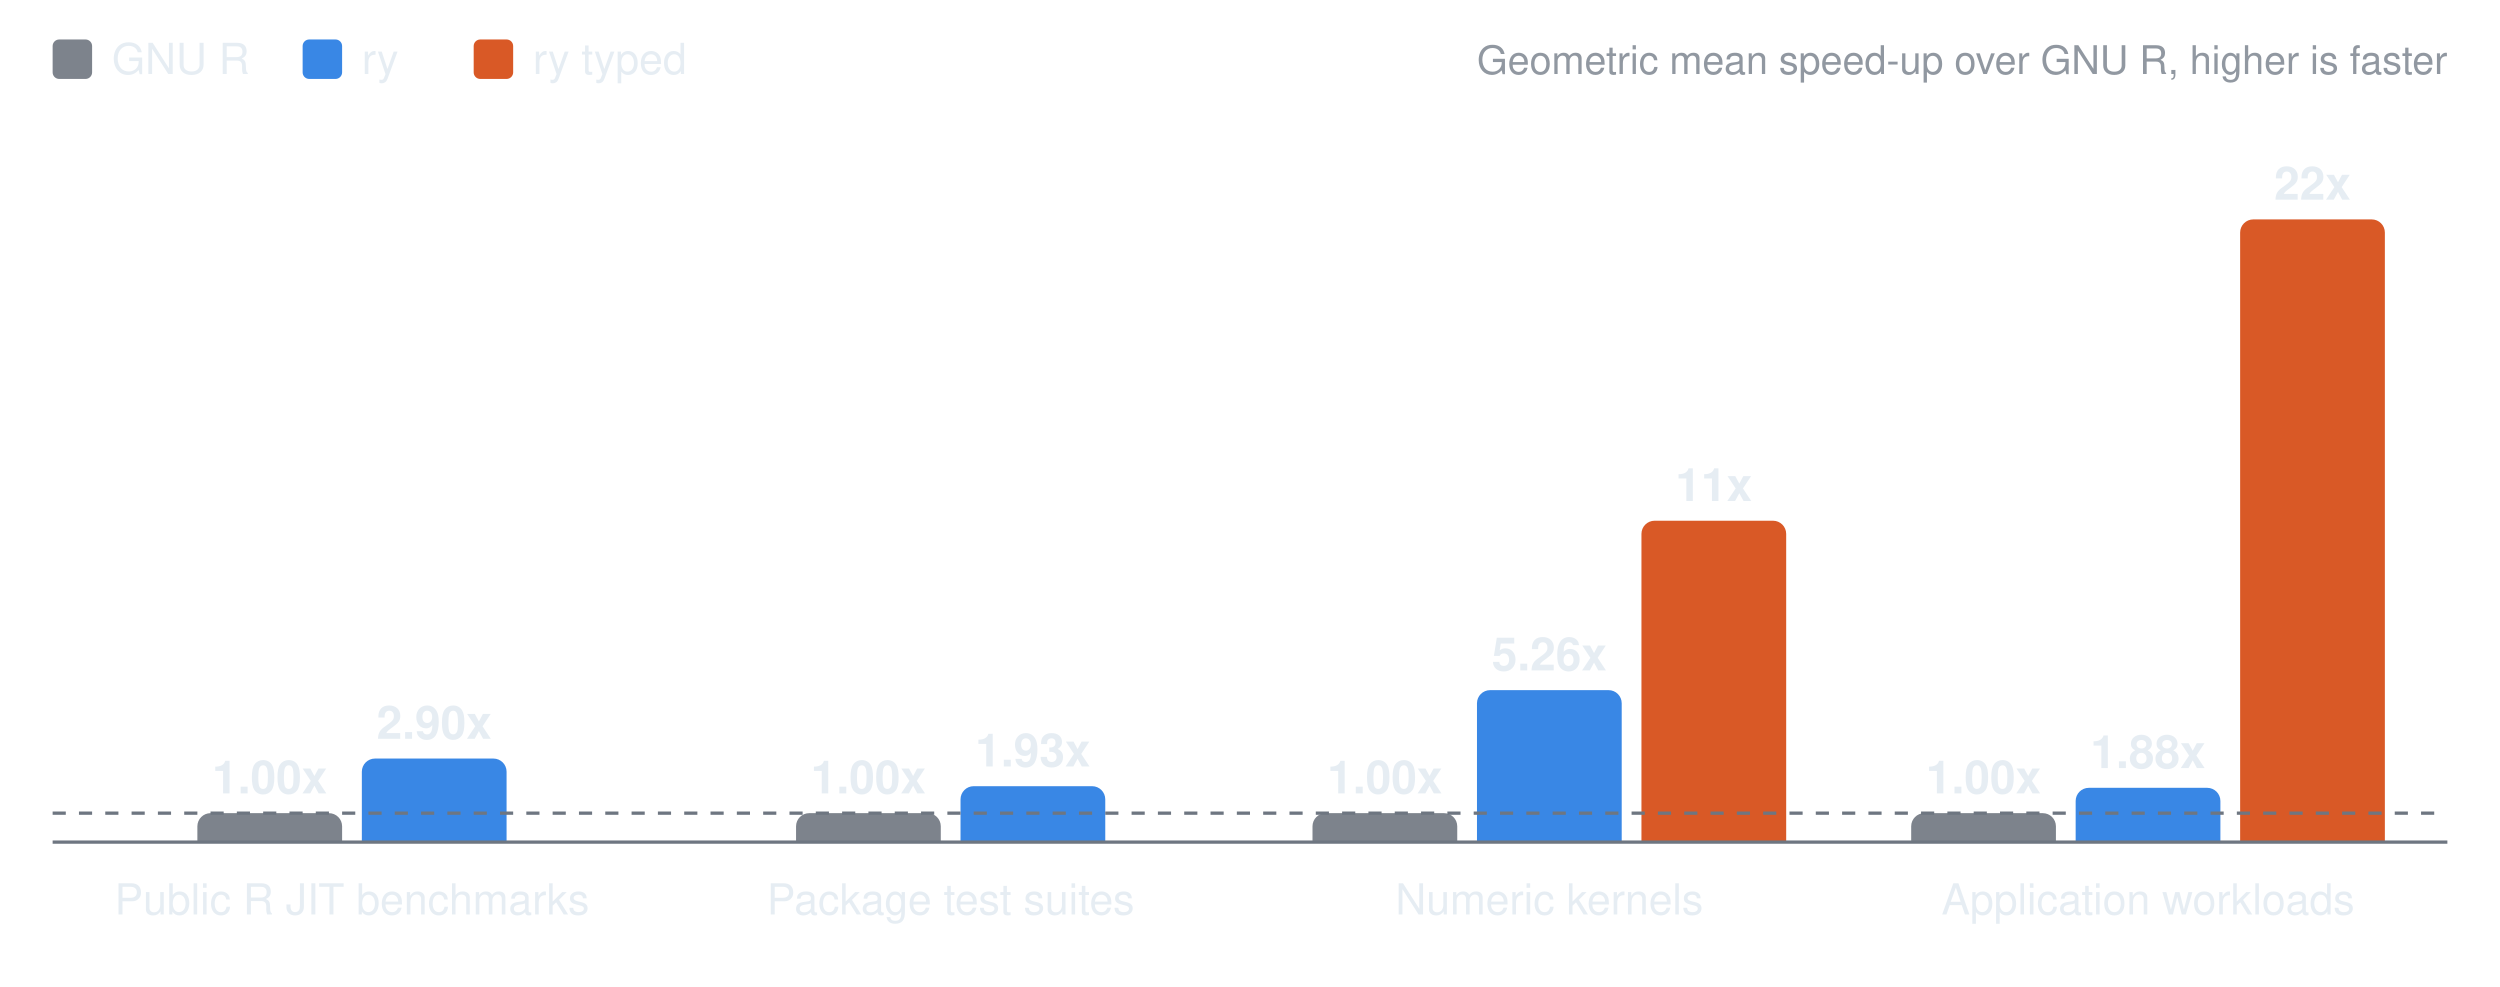
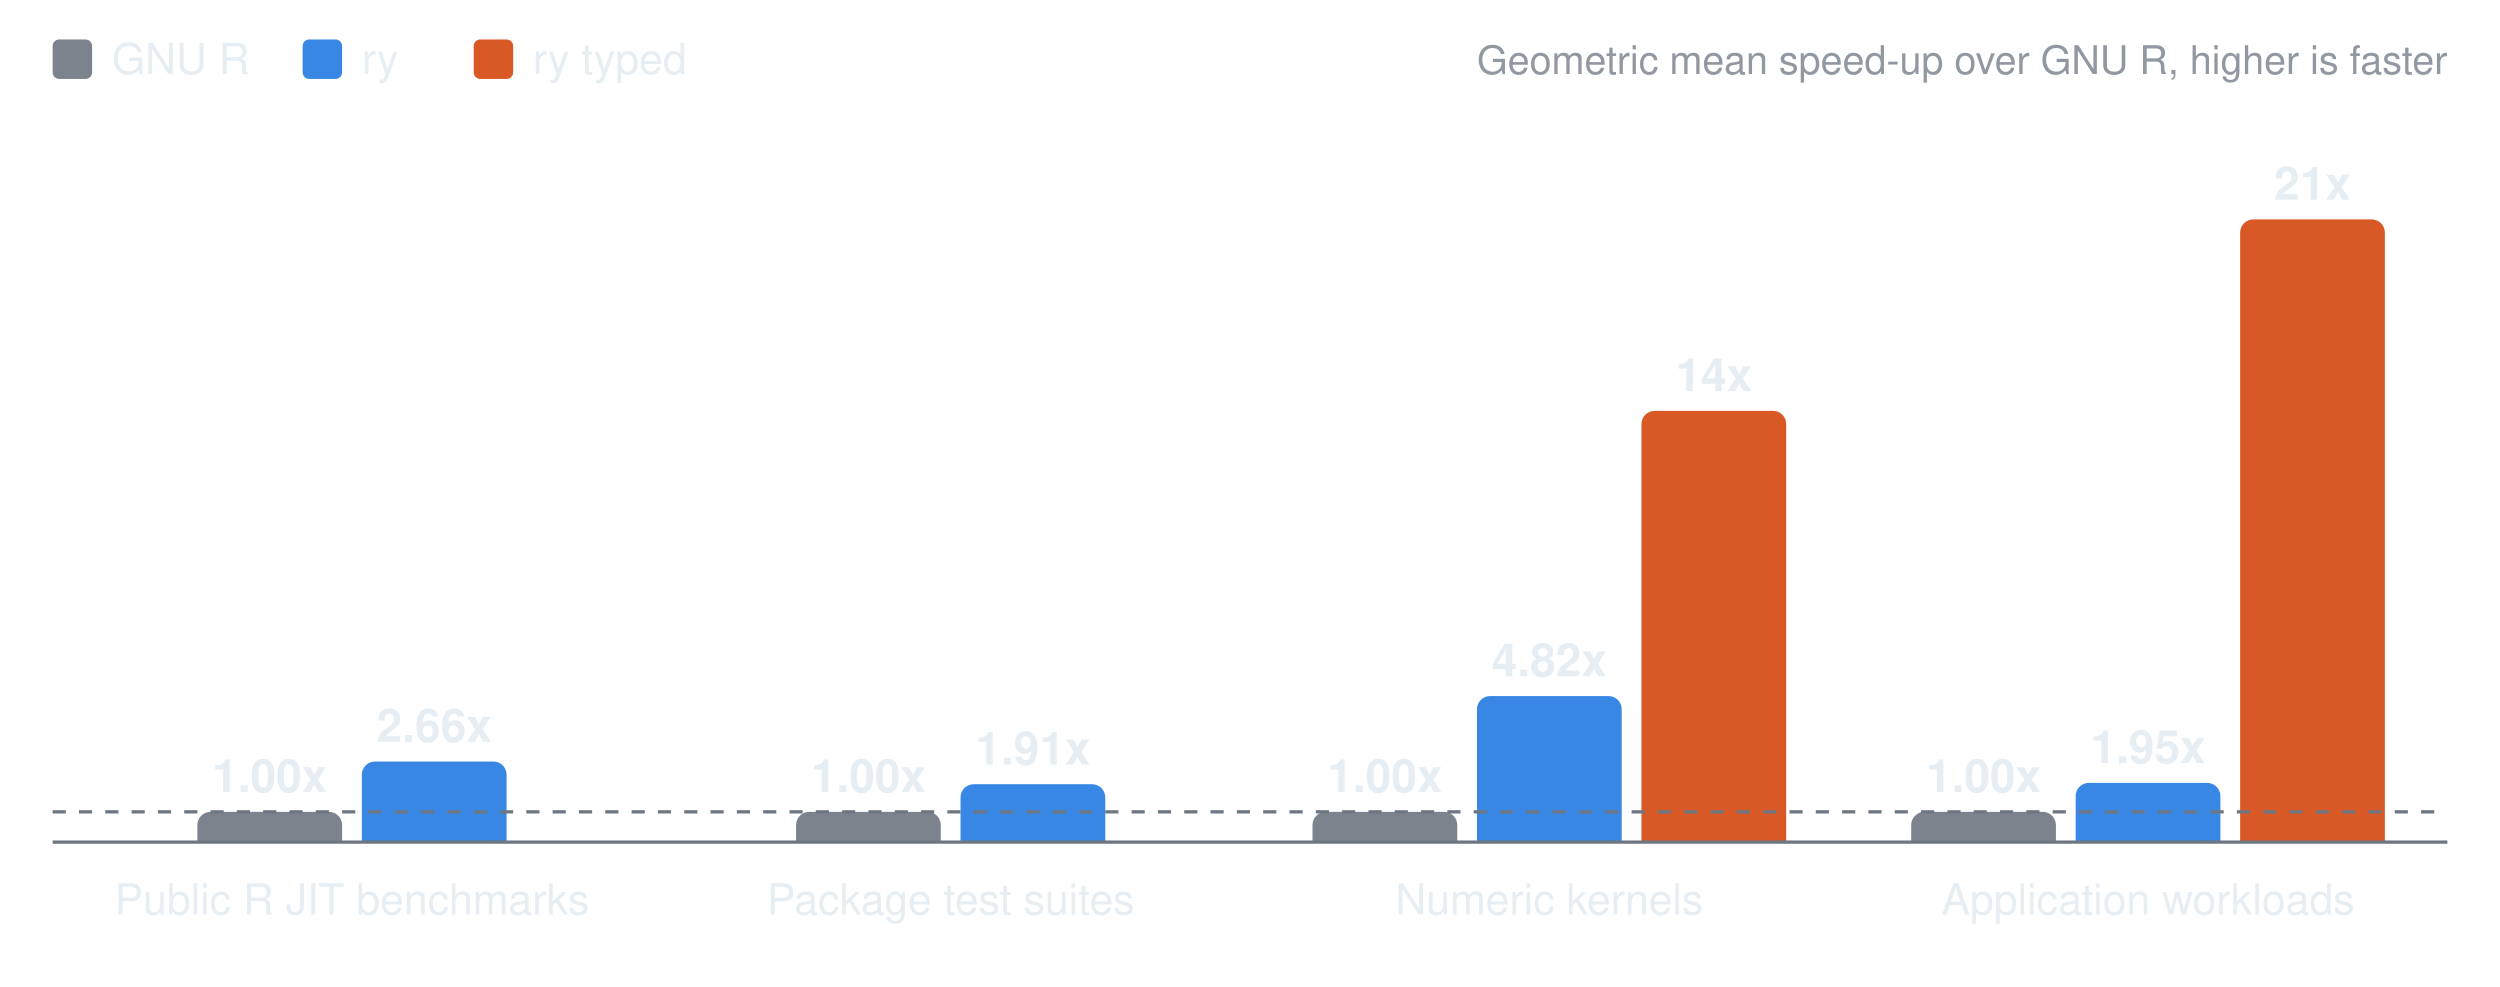
<svg xmlns="http://www.w3.org/2000/svg" viewBox="0 0 760 300" width="760" height="300" role="img" aria-labelledby="t d" font-family="-apple-system, 'Segoe UI', Helvetica, Arial, sans-serif">
  <rect x="16" y="12" width="12" height="12" rx="2" fill="#7d838c" />
  <text x="34" y="22.5" font-size="13" fill="#e6edf3">GNU R</text>
  <rect x="92" y="12" width="12" height="12" rx="2" fill="#3987e5" />
  <text x="110" y="22.5" font-size="13" fill="#e6edf3">ry</text>
  <rect x="144" y="12" width="12" height="12" rx="2" fill="#d95926" />
  <text x="162" y="22.5" font-size="13" fill="#e6edf3">ry typed</text>
  <text x="744" y="22.5" font-size="12" text-anchor="end" fill="#9198a1">Geometric mean speed-up over GNU R, higher is faster</text>
-   <path d="M60.0 256V251.2a4 4 0 0 1 4-4h36a4 4 0 0 1 4 4V256z" fill="#7d838c" />
-   <text x="82.0" y="241.2" font-size="14" font-weight="600" text-anchor="middle" fill="#e6edf3">1.00x</text>
-   <path d="M110.0 256V234.6a4 4 0 0 1 4-4h36a4 4 0 0 1 4 4V256z" fill="#3987e5" />
-   <text x="132.0" y="224.6" font-size="14" font-weight="600" text-anchor="middle" fill="#e6edf3">2.90x</text>
+   <path d="M60.0 256V250.8a4 4 0 0 1 4-4h36a4 4 0 0 1 4 4V256z" fill="#7d838c" />
+   <text x="82.0" y="240.8" font-size="14" font-weight="600" text-anchor="middle" fill="#e6edf3">1.00x</text>
+   <path d="M110.0 256V235.5a4 4 0 0 1 4-4h36a4 4 0 0 1 4 4V256z" fill="#3987e5" />
+   <text x="132.0" y="225.5" font-size="14" font-weight="600" text-anchor="middle" fill="#e6edf3">2.66x</text>
  <text x="107.0" y="278" font-size="13" text-anchor="middle" fill="#e6edf3">Public R JIT benchmarks</text>
-   <path d="M242.0 256V251.2a4 4 0 0 1 4-4h36a4 4 0 0 1 4 4V256z" fill="#7d838c" />
-   <text x="264.0" y="241.2" font-size="14" font-weight="600" text-anchor="middle" fill="#e6edf3">1.00x</text>
-   <path d="M292.0 256V243.0a4 4 0 0 1 4-4h36a4 4 0 0 1 4 4V256z" fill="#3987e5" />
-   <text x="314.0" y="233.0" font-size="14" font-weight="600" text-anchor="middle" fill="#e6edf3">1.93x</text>
+   <path d="M242.0 256V250.8a4 4 0 0 1 4-4h36a4 4 0 0 1 4 4V256z" fill="#7d838c" />
+   <text x="264.0" y="240.8" font-size="14" font-weight="600" text-anchor="middle" fill="#e6edf3">1.00x</text>
+   <path d="M292.0 256V242.4a4 4 0 0 1 4-4h36a4 4 0 0 1 4 4V256z" fill="#3987e5" />
+   <text x="314.0" y="232.4" font-size="14" font-weight="600" text-anchor="middle" fill="#e6edf3">1.91x</text>
  <text x="289.0" y="278" font-size="13" text-anchor="middle" fill="#e6edf3">Package test suites</text>
-   <path d="M399.0 256V251.2a4 4 0 0 1 4-4h36a4 4 0 0 1 4 4V256z" fill="#7d838c" />
-   <text x="421.0" y="241.2" font-size="14" font-weight="600" text-anchor="middle" fill="#e6edf3">1.00x</text>
-   <path d="M449.0 256V213.8a4 4 0 0 1 4-4h36a4 4 0 0 1 4 4V256z" fill="#3987e5" />
-   <text x="471.0" y="203.8" font-size="14" font-weight="600" text-anchor="middle" fill="#e6edf3">5.26x</text>
-   <path d="M499.0 256V162.3a4 4 0 0 1 4-4h36a4 4 0 0 1 4 4V256z" fill="#d95926" />
-   <text x="521.0" y="152.3" font-size="14" font-weight="600" text-anchor="middle" fill="#e6edf3">11x</text>
+   <path d="M399.0 256V250.8a4 4 0 0 1 4-4h36a4 4 0 0 1 4 4V256z" fill="#7d838c" />
+   <text x="421.0" y="240.8" font-size="14" font-weight="600" text-anchor="middle" fill="#e6edf3">1.00x</text>
+   <path d="M449.0 256V215.6a4 4 0 0 1 4-4h36a4 4 0 0 1 4 4V256z" fill="#3987e5" />
+   <text x="471.0" y="205.6" font-size="14" font-weight="600" text-anchor="middle" fill="#e6edf3">4.82x</text>
+   <path d="M499.0 256V128.9a4 4 0 0 1 4-4h36a4 4 0 0 1 4 4V256z" fill="#d95926" />
+   <text x="521.0" y="118.9" font-size="14" font-weight="600" text-anchor="middle" fill="#e6edf3">14x</text>
  <text x="471.0" y="278" font-size="13" text-anchor="middle" fill="#e6edf3">Numeric kernels</text>
-   <path d="M581.0 256V251.2a4 4 0 0 1 4-4h36a4 4 0 0 1 4 4V256z" fill="#7d838c" />
-   <text x="603.0" y="241.2" font-size="14" font-weight="600" text-anchor="middle" fill="#e6edf3">1.00x</text>
-   <path d="M631.0 256V243.5a4 4 0 0 1 4-4h36a4 4 0 0 1 4 4V256z" fill="#3987e5" />
-   <text x="653.0" y="233.5" font-size="14" font-weight="600" text-anchor="middle" fill="#e6edf3">1.88x</text>
+   <path d="M581.0 256V250.8a4 4 0 0 1 4-4h36a4 4 0 0 1 4 4V256z" fill="#7d838c" />
+   <text x="603.0" y="240.8" font-size="14" font-weight="600" text-anchor="middle" fill="#e6edf3">1.00x</text>
+   <path d="M631.0 256V242.0a4 4 0 0 1 4-4h36a4 4 0 0 1 4 4V256z" fill="#3987e5" />
+   <text x="653.0" y="232.0" font-size="14" font-weight="600" text-anchor="middle" fill="#e6edf3">1.95x</text>
  <path d="M681.0 256V70.7a4 4 0 0 1 4-4h36a4 4 0 0 1 4 4V256z" fill="#d95926" />
-   <text x="703.0" y="60.7" font-size="14" font-weight="600" text-anchor="middle" fill="#e6edf3">22x</text>
+   <text x="703.0" y="60.7" font-size="14" font-weight="600" text-anchor="middle" fill="#e6edf3">21x</text>
  <text x="653.0" y="278" font-size="13" text-anchor="middle" fill="#e6edf3">Application workloads</text>
  <line x1="16" x2="744" y1="256" y2="256" stroke="#6e7681" stroke-width="1" />
-   <line x1="16" x2="744" y1="247.2" y2="247.2" stroke="#6e7681" stroke-width="1" stroke-dasharray="4 4" />
+   <line x1="16" x2="744" y1="246.8" y2="246.8" stroke="#6e7681" stroke-width="1" stroke-dasharray="4 4" />
</svg>
